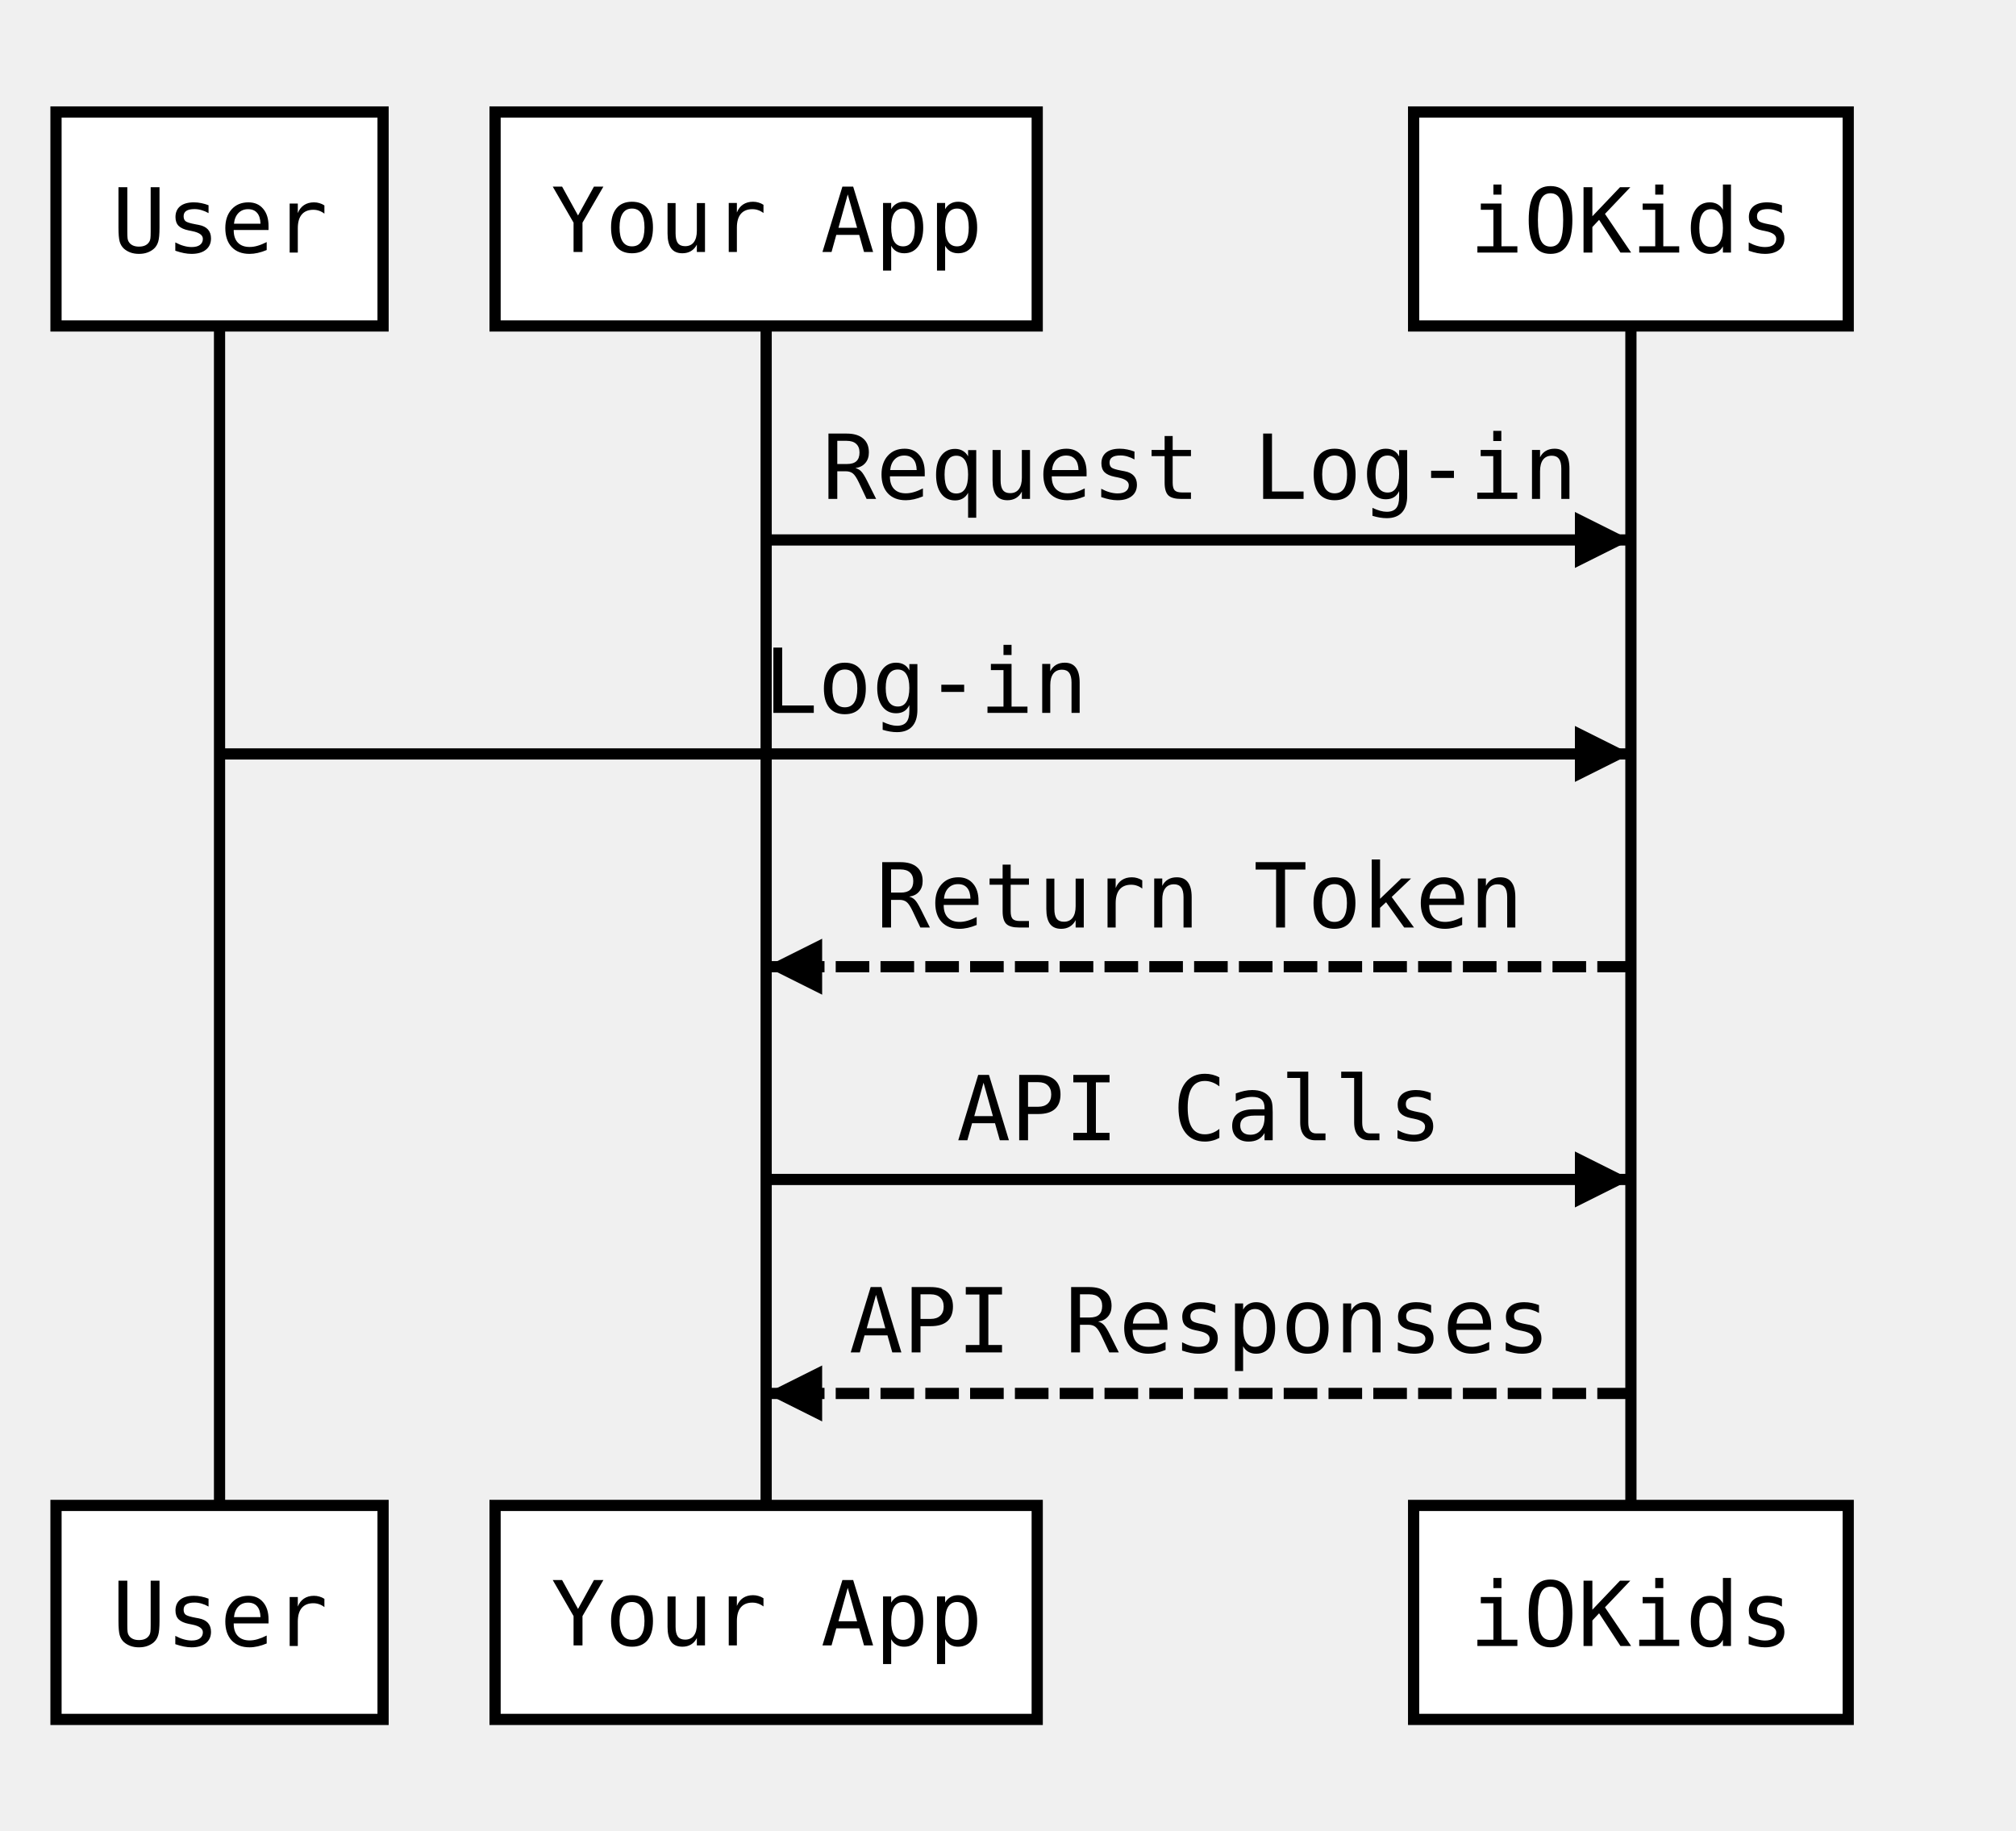
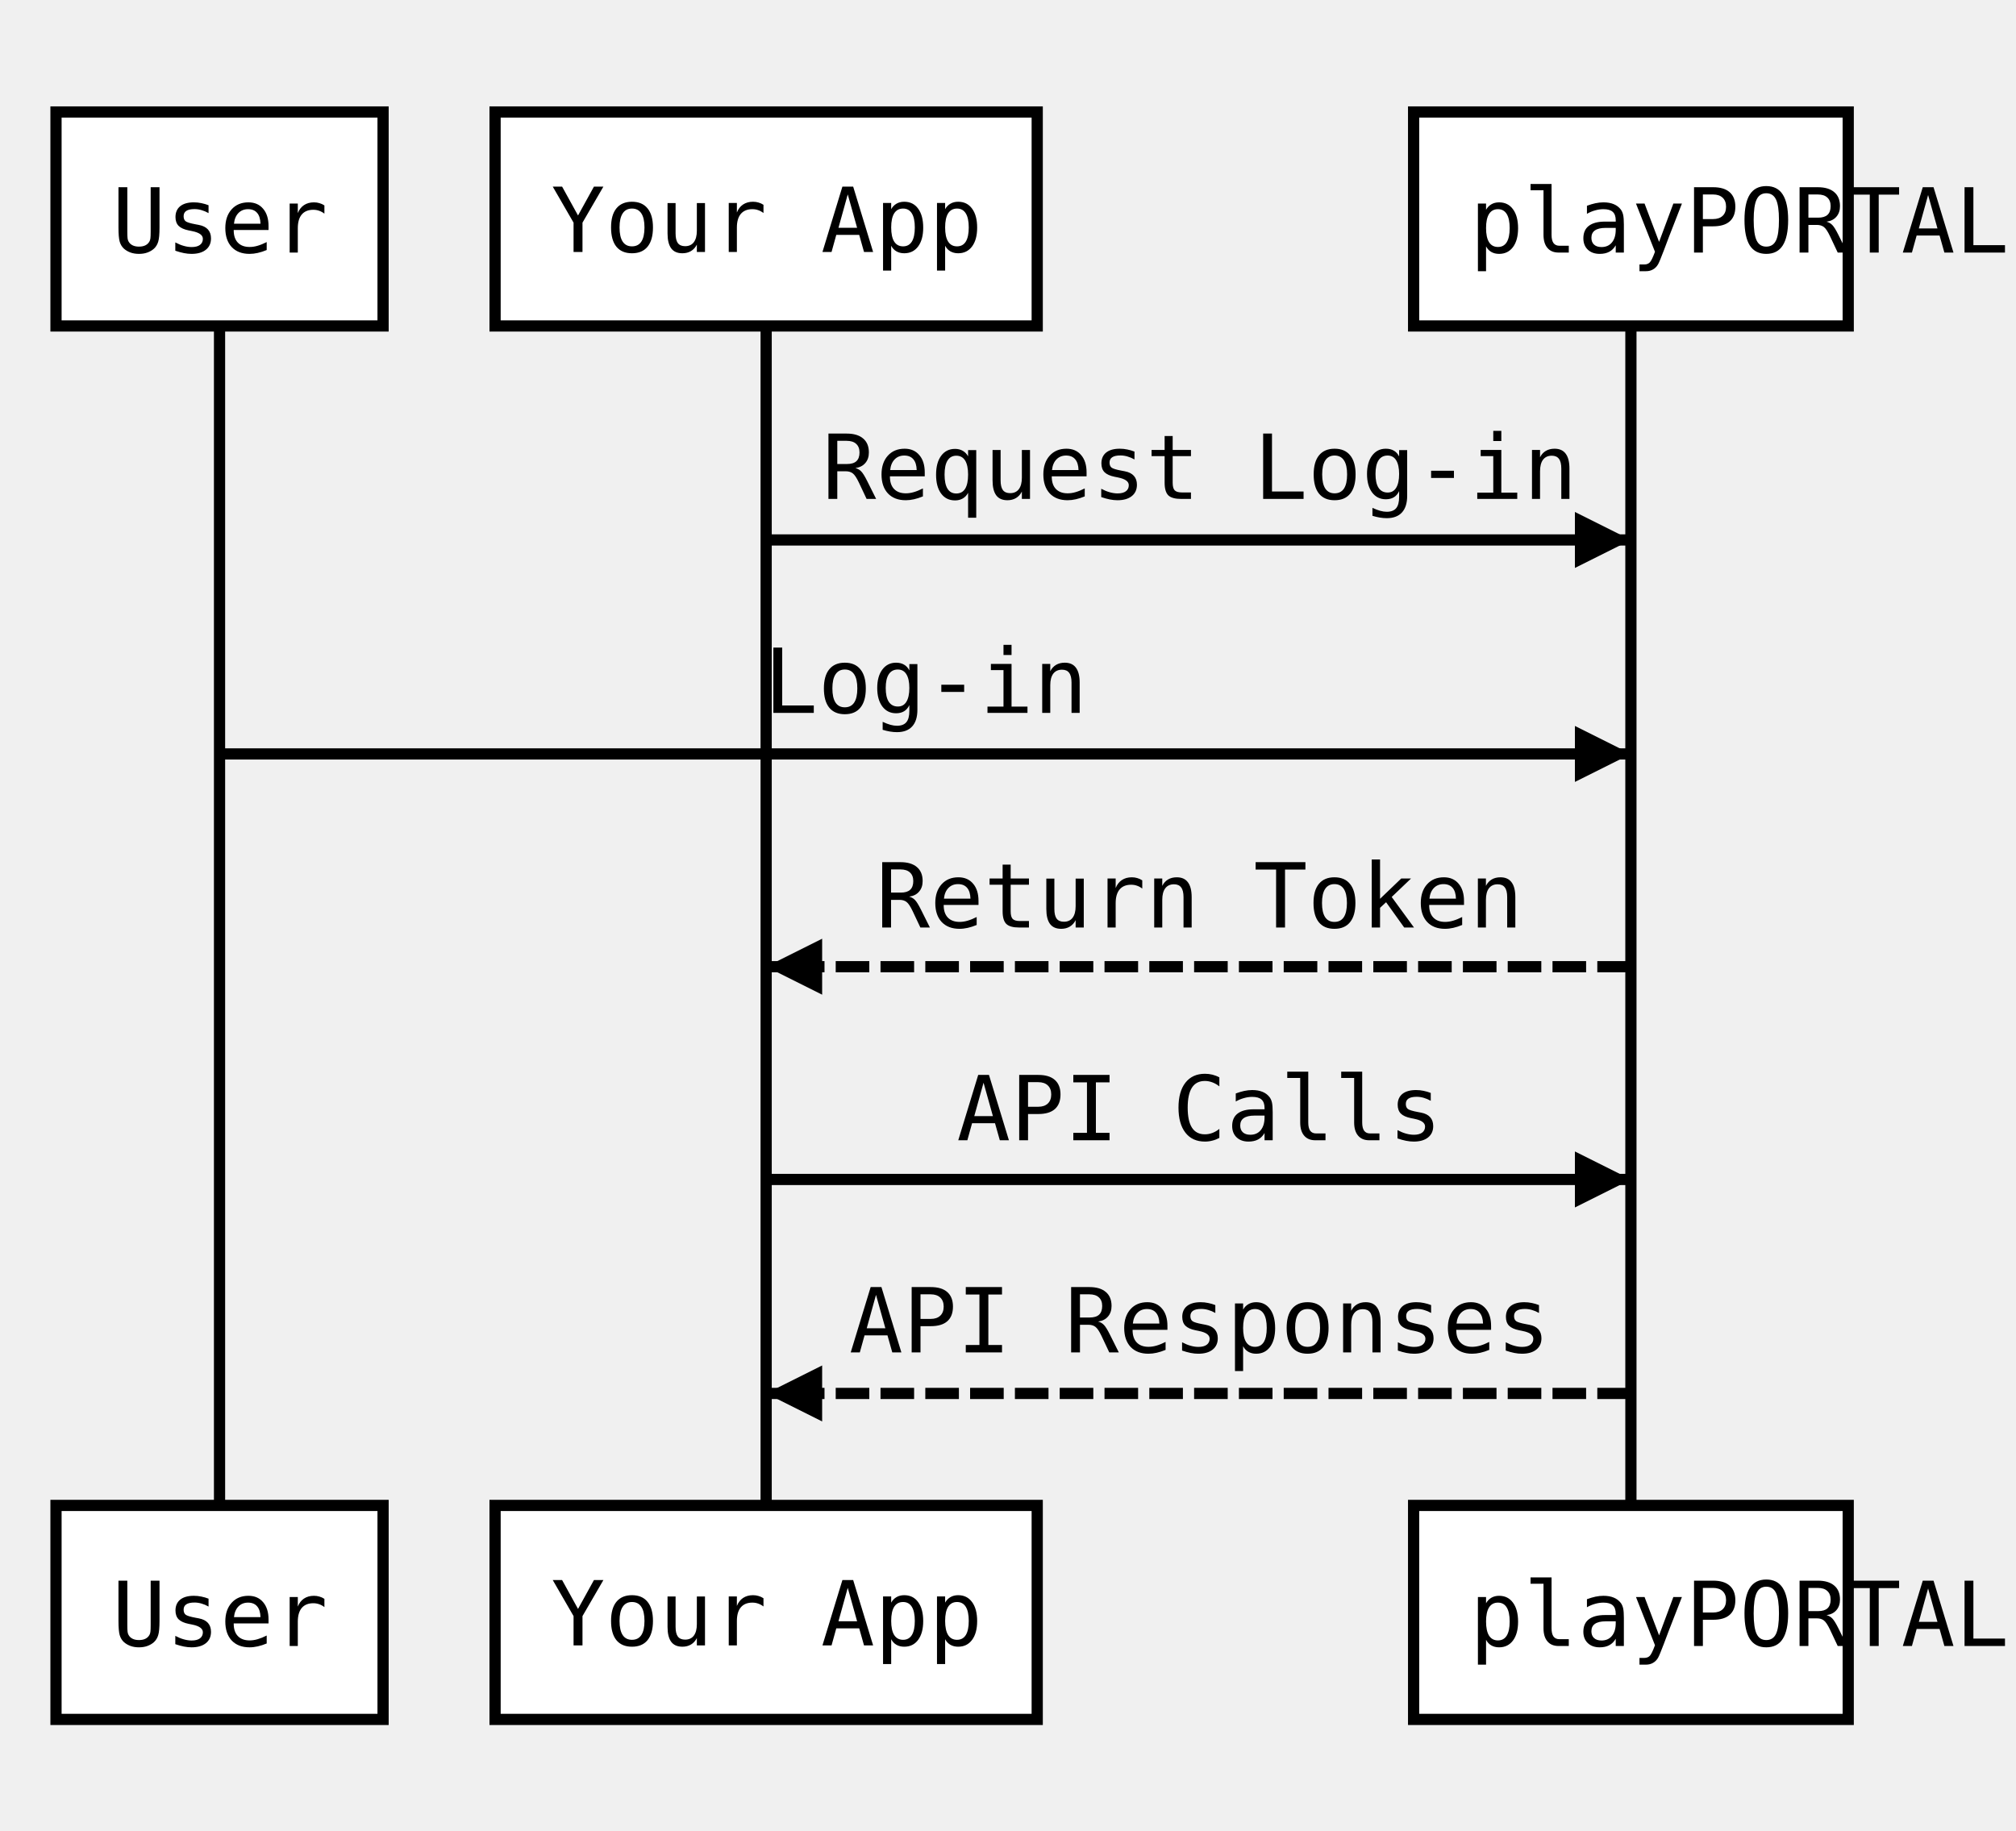
<svg xmlns="http://www.w3.org/2000/svg" width="360" height="327">
  <source>participant User
participant Your App
- Your App-&gt;iOKids: Request Log-in
- User-&gt;iOKids: Log-in
- iOKids--&gt;Your App: Return Token
- Your App-&gt;iOKids: API Calls
- iOKids--&gt;Your App: API Responses</source>
+ Your App-&gt;playPORTAL: Request Log-in
+ User-&gt;playPORTAL: Log-in
+ playPORTAL--&gt;Your App: Return Token
+ Your App-&gt;playPORTAL: API Calls
+ playPORTAL--&gt;Your App: API Responses</source>
  <defs>
    <marker viewBox="0 0 5 5" markerWidth="5" markerHeight="5" orient="auto" refX="5" refY="2.5" id="markerArrowBlock">
      <path d="M 0 0 L 5 2.5 L 0 5 z" />
    </marker>
    <marker viewBox="0 0 9.6 16" markerWidth="4" markerHeight="16" orient="auto" refX="9.6" refY="8" id="markerArrowOpen">
      <path d="M 9.6,8 1.92,16 0,13.7 5.76,8 0,2.286 1.92,0 9.6,8 z" />
    </marker>
  </defs>
  <g class="title" />
  <g class="actor">
    <rect x="10" y="20" width="58.406" height="38.219" stroke="#000000" fill="#ffffff" style="stroke-width: 2;" />
    <text x="20" y="45.109" style="font-size: 16px; font-family: &quot;Andale Mono&quot;, monospace;">
      <tspan x="20">User</tspan>
    </text>
  </g>
  <g class="actor">
    <rect x="10" y="268.875" width="58.406" height="38.219" stroke="#000000" fill="#ffffff" style="stroke-width: 2;" />
    <text x="20" y="293.984" style="font-size: 16px; font-family: &quot;Andale Mono&quot;, monospace;">
      <tspan x="20">User</tspan>
    </text>
  </g>
  <line x1="39.203" x2="39.203" y1="58.219" y2="268.875" stroke="#000000" fill="none" style="stroke-width: 2;" />
  <g class="actor">
    <rect x="88.406" y="20" width="96.812" height="38.219" stroke="#000000" fill="#ffffff" style="stroke-width: 2;" />
    <text x="98.406" y="45" style="font-size: 16px; font-family: &quot;Andale Mono&quot;, monospace;">
      <tspan x="98.406">Your App</tspan>
    </text>
  </g>
  <g class="actor">
    <rect x="88.406" y="268.875" width="96.812" height="38.219" stroke="#000000" fill="#ffffff" style="stroke-width: 2;" />
    <text x="98.406" y="293.875" style="font-size: 16px; font-family: &quot;Andale Mono&quot;, monospace;">
      <tspan x="98.406">Your App</tspan>
    </text>
  </g>
  <line x1="136.812" x2="136.812" y1="58.219" y2="268.875" stroke="#000000" fill="none" style="stroke-width: 2;" />
  <g class="actor">
    <rect x="252.43" y="20" width="77.609" height="38.219" stroke="#000000" fill="#ffffff" style="stroke-width: 2;" />
    <text x="262.43" y="45.109" style="font-size: 16px; font-family: &quot;Andale Mono&quot;, monospace;">
-       <tspan x="262.43">iOKids</tspan>
+       <tspan x="262.43">playPORTAL</tspan>
    </text>
  </g>
  <g class="actor">
    <rect x="252.43" y="268.875" width="77.609" height="38.219" stroke="#000000" fill="#ffffff" style="stroke-width: 2;" />
    <text x="262.43" y="293.984" style="font-size: 16px; font-family: &quot;Andale Mono&quot;, monospace;">
-       <tspan x="262.43">iOKids</tspan>
+       <tspan x="262.43">playPORTAL</tspan>
    </text>
  </g>
  <line x1="291.234" x2="291.234" y1="58.219" y2="268.875" stroke="#000000" fill="none" style="stroke-width: 2;" />
  <g class="signal">
    <text x="146.812" y="89.109" style="font-size: 16px; font-family: &quot;Andale Mono&quot;, monospace;">
      <tspan x="146.812">Request Log-in</tspan>
    </text>
    <line x1="136.812" x2="291.234" y1="96.438" y2="96.438" stroke="#000000" fill="none" style="stroke-width: 2; marker-end: url(&quot;#markerArrowBlock&quot;);" />
  </g>
  <g class="signal">
    <text x="136.414" y="127.328" style="font-size: 16px; font-family: &quot;Andale Mono&quot;, monospace;">
      <tspan x="136.414">Log-in</tspan>
    </text>
    <line x1="39.203" x2="291.234" y1="134.656" y2="134.656" stroke="#000000" fill="none" style="stroke-width: 2; marker-end: url(&quot;#markerArrowBlock&quot;);" />
  </g>
  <g class="signal">
    <text x="156.414" y="165.656" style="font-size: 16px; font-family: &quot;Andale Mono&quot;, monospace;">
      <tspan x="156.414">Return Token</tspan>
    </text>
    <line x1="291.234" x2="136.812" y1="172.656" y2="172.656" stroke="#000000" fill="none" style="stroke-width: 2; stroke-dasharray: 6, 2; marker-end: url(&quot;#markerArrowBlock&quot;);" />
  </g>
  <g class="signal">
    <text x="170.82" y="203.656" style="font-size: 16px; font-family: &quot;Andale Mono&quot;, monospace;">
      <tspan x="170.82">API Calls</tspan>
    </text>
    <line x1="136.812" x2="291.234" y1="210.656" y2="210.656" stroke="#000000" fill="none" style="stroke-width: 2; marker-end: url(&quot;#markerArrowBlock&quot;);" />
  </g>
  <g class="signal">
    <text x="151.617" y="241.547" style="font-size: 16px; font-family: &quot;Andale Mono&quot;, monospace;">
      <tspan x="151.617">API Responses</tspan>
    </text>
    <line x1="291.234" x2="136.812" y1="248.875" y2="248.875" stroke="#000000" fill="none" style="stroke-width: 2; stroke-dasharray: 6, 2; marker-end: url(&quot;#markerArrowBlock&quot;);" />
  </g>
</svg>
